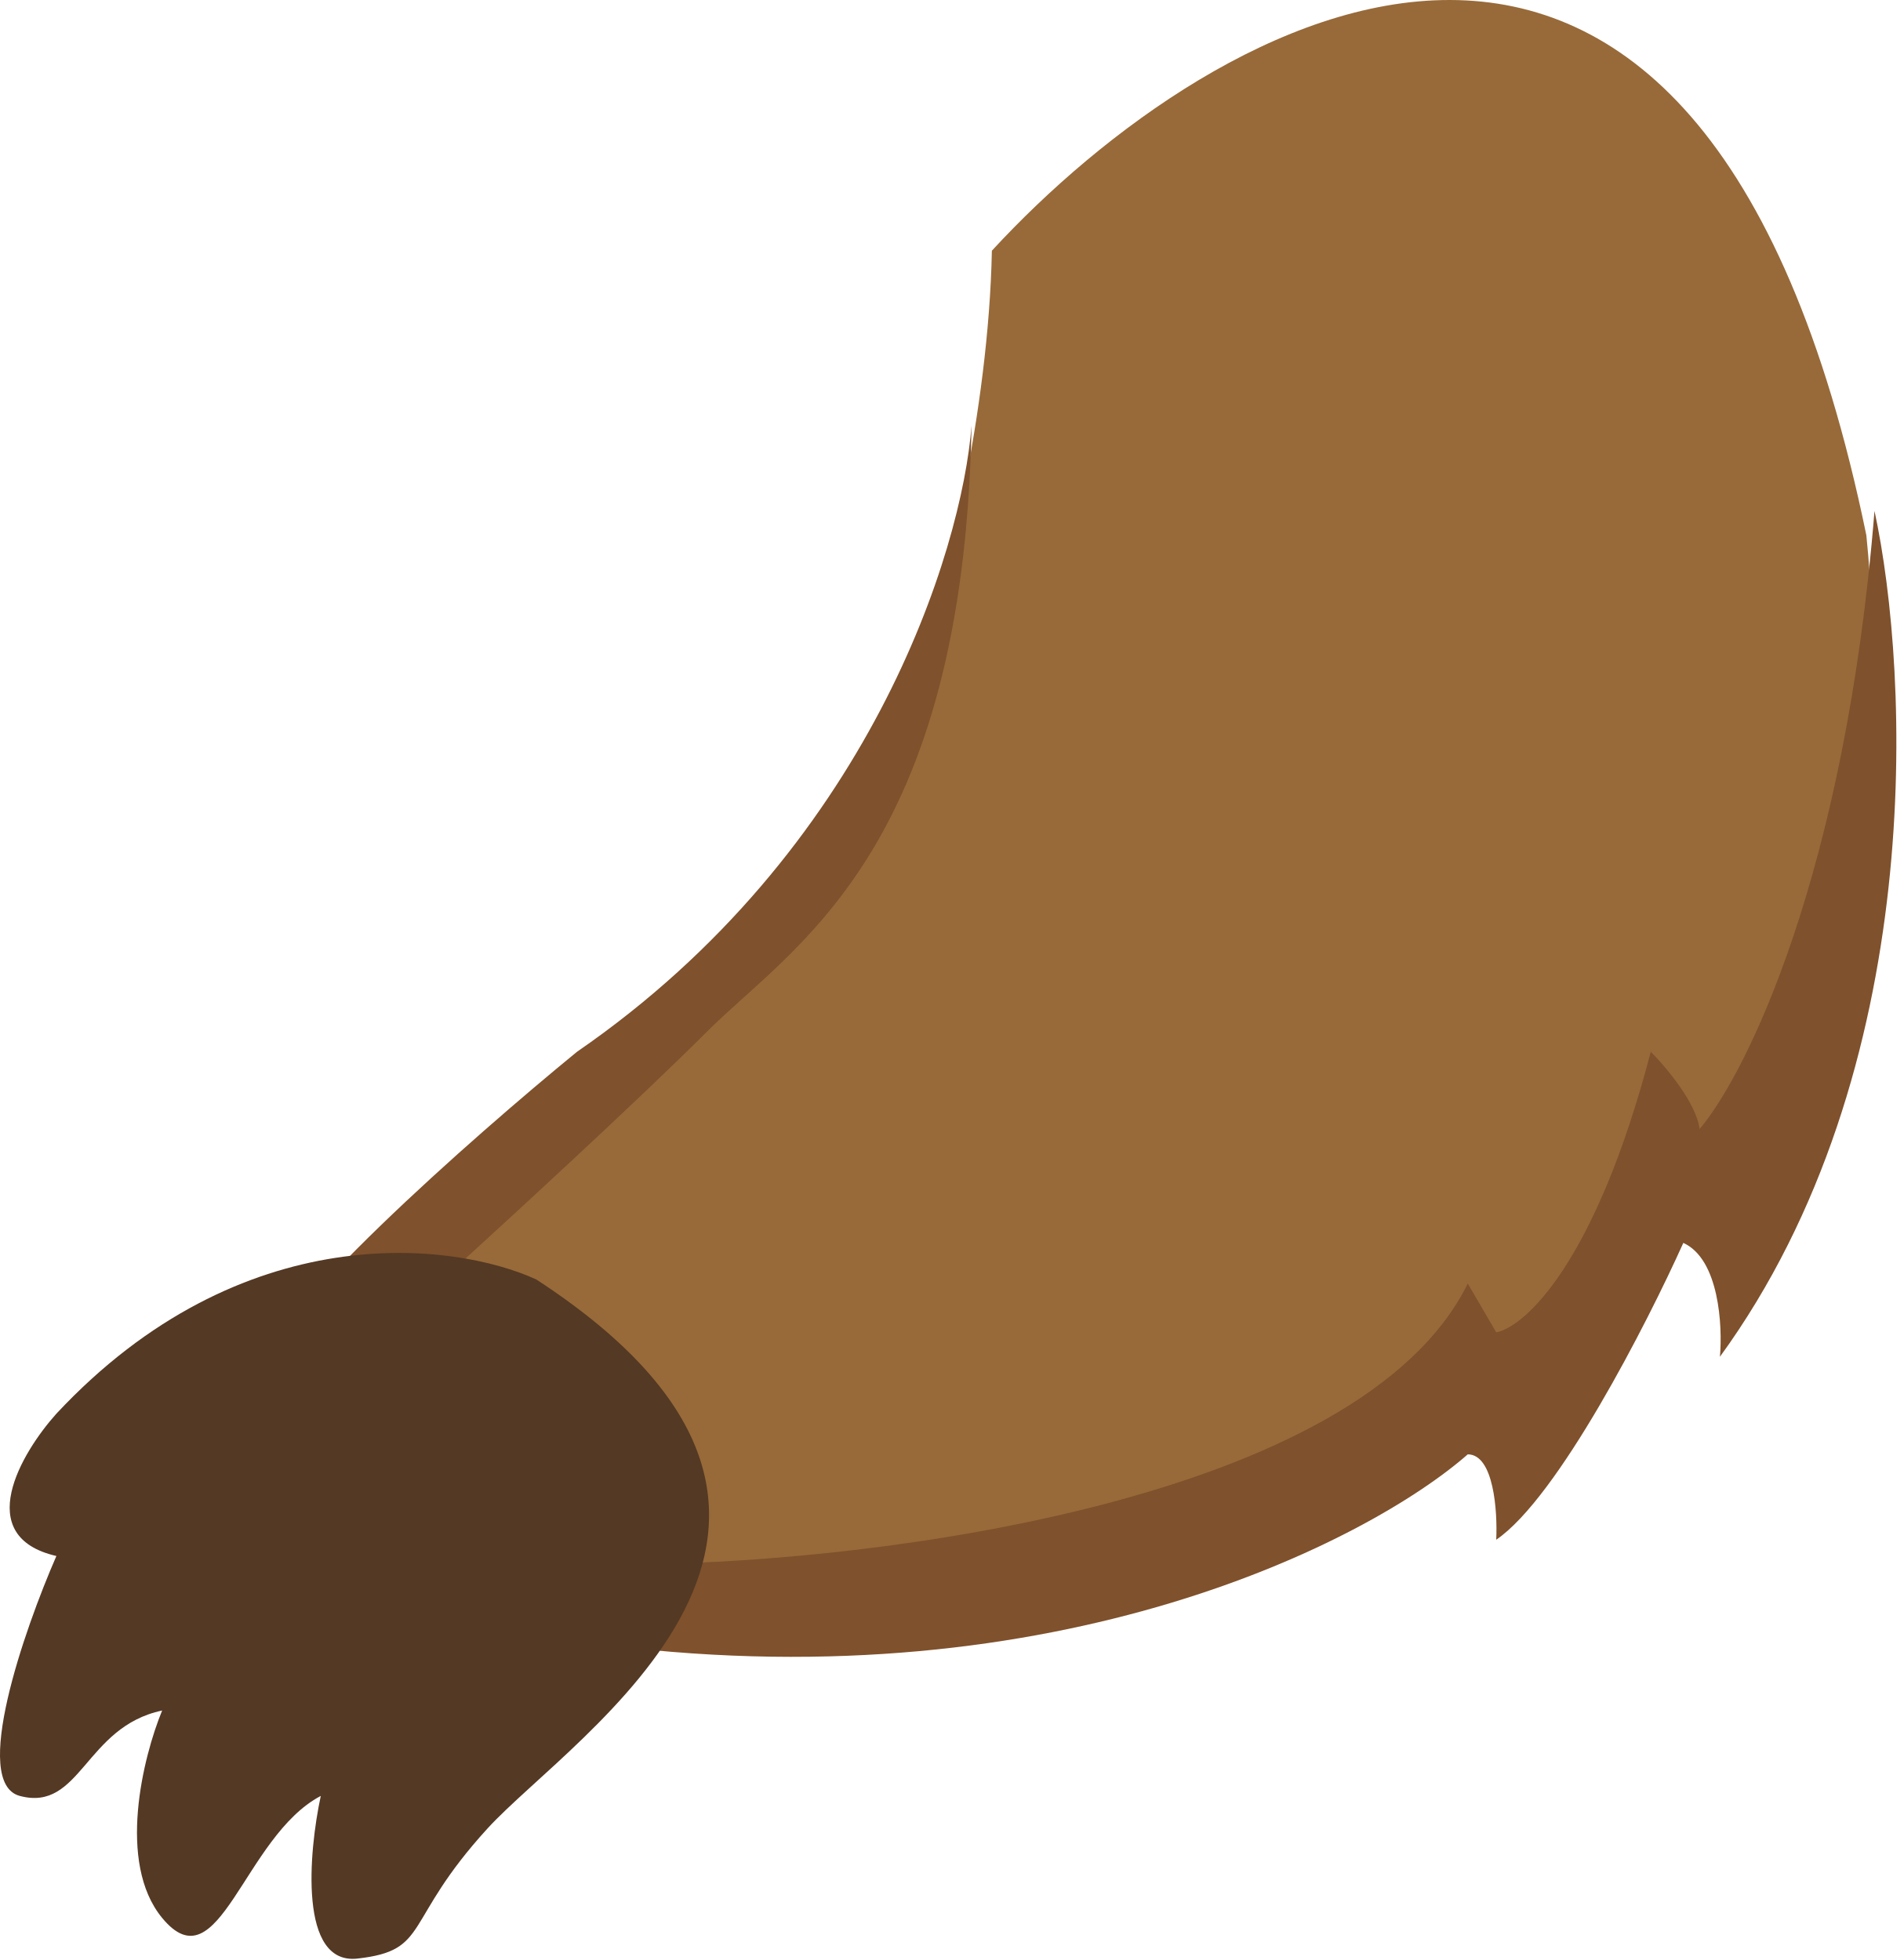
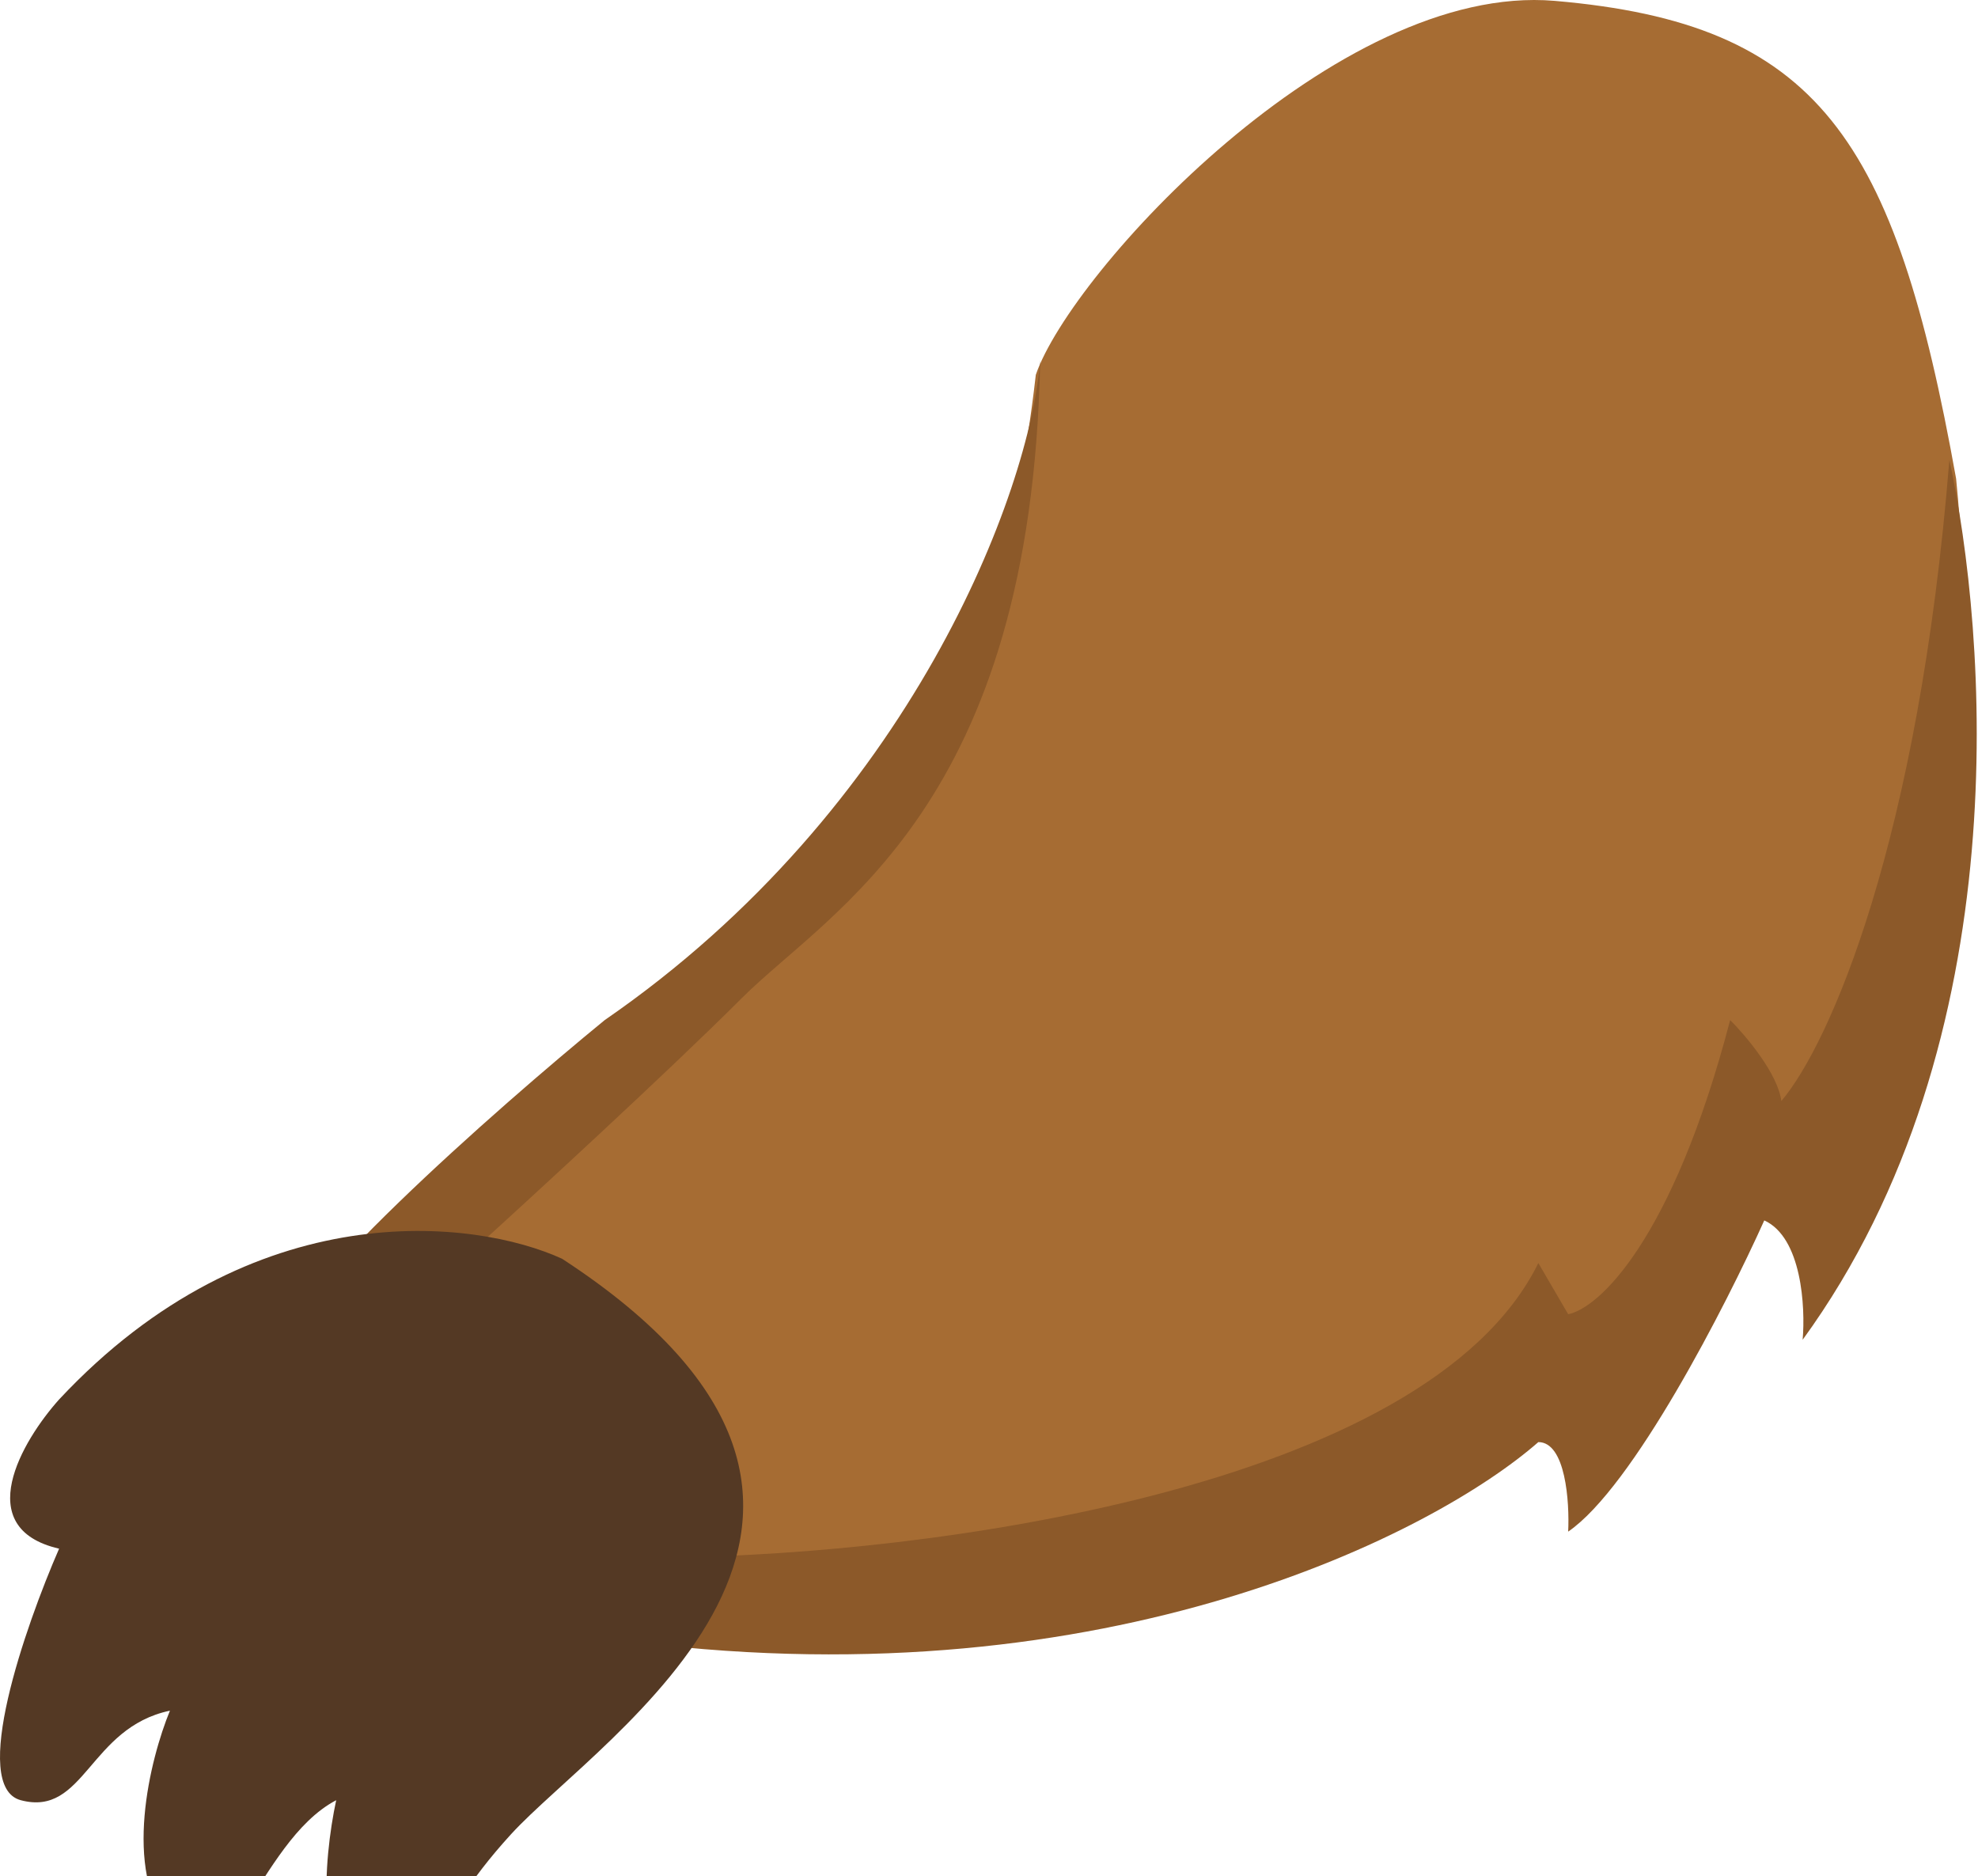
- <svg xmlns="http://www.w3.org/2000/svg" width="234" height="241" viewBox="0 0 234 241" fill="none">
-   <path d="M205.932 145.825C230.732 141.025 231.932 90.492 229.432 65.825C209.032 -33.375 149.265 1.158 121.932 30.825C121.532 50.825 116.099 72.159 113.432 80.325L98.932 110.325L44.932 160.325L59.432 196.825C96.632 205.625 150.932 187.158 173.432 176.825C190.232 175.225 202.099 155.492 205.932 145.825Z" fill="#986A39" />
-   <path d="M86.932 126.825C78.532 135.225 62.099 150.325 54.932 156.825L31.932 169.325C32.332 162.525 58.099 139.825 70.932 129.325C106.932 104.525 118.265 67.659 119.432 52.325C118.432 104.825 97.432 116.325 86.932 126.825Z" fill="#7F512C" />
-   <path d="M211.432 166.825C237.032 131.625 234.765 82.825 230.432 62.825C226.832 107.625 214.599 132.159 208.932 138.825C208.532 135.625 204.765 131.159 202.932 129.325C196.132 155.325 187.432 163.159 183.932 163.825L180.432 157.825C167.232 184.625 107.599 191.992 79.432 192.325L74.932 202.325C130.132 209.125 168.265 189.492 180.432 178.825C183.632 178.825 184.099 185.825 183.932 189.325C191.532 184.125 202.432 162.825 206.932 152.825C211.332 154.825 211.765 162.992 211.432 166.825Z" fill="#7F512C" />
-   <path d="M2.432 220.825C-3.568 219.225 2.932 200.492 6.932 191.325C-3.468 188.925 2.599 178.659 6.932 173.825C29.732 149.425 55.765 152.659 65.932 157.325C111.932 187.325 70.432 213.325 59.932 224.825C49.432 236.325 52.932 239.825 43.932 240.825C36.732 241.625 37.932 227.825 39.432 220.825C29.932 225.825 26.932 244.325 19.932 235.825C14.332 229.025 17.599 215.992 19.932 210.325C10.432 212.325 9.932 222.825 2.432 220.825Z" fill="#543924" />
+ <svg xmlns="http://www.w3.org/2000/svg" width="232" height="220" viewBox="0 0 232 220" fill="none">
+   <path d="M205.932 136.138C230.732 131.338 231.932 80.805 229.432 56.138C222.263 16.137 213.262 2.752 182.345 0.101C156.806 -2.089 125.63 31.908 121.49 43.959C119.092 65.095 116.099 62.471 113.432 70.638L98.932 100.638L44.932 150.638L59.432 187.138C96.632 195.938 150.932 177.471 173.432 167.138C190.232 165.538 202.099 145.804 205.932 136.138Z" fill="#A66C33" />
+   <path d="M86.932 117.138C78.532 125.538 62.099 140.638 54.932 147.138L31.932 159.638C32.332 152.838 58.099 130.138 70.932 119.638C106.932 94.838 120.839 57.565 122.005 42.231C121.005 94.731 97.432 106.638 86.932 117.138Z" fill="#8C5929" />
+   <path d="M211.432 157.138C237.032 121.938 232.977 73.931 228.643 53.931C225.043 98.731 214.599 122.471 208.932 129.138C208.532 125.938 204.766 121.471 202.932 119.638C196.132 145.638 187.432 153.471 183.932 154.138L180.432 148.138C167.232 174.938 107.599 182.305 79.432 182.638L74.932 192.638C130.132 199.438 168.266 179.805 180.432 169.138C183.632 169.138 184.099 176.138 183.932 179.638C191.532 174.438 202.432 153.138 206.932 143.138C211.332 145.138 211.766 153.305 211.432 157.138Z" fill="#8C5929" />
+   <path d="M2.432 211.138C-3.568 209.538 2.932 190.805 6.932 181.638C-3.468 179.238 2.599 168.971 6.932 164.138C29.732 139.738 55.766 142.971 65.932 147.638C111.932 177.638 70.432 203.638 59.932 215.138C49.432 226.638 52.932 230.138 43.932 231.138C36.732 231.938 37.932 218.138 39.432 211.138C29.932 216.138 26.932 234.638 19.932 226.138C14.332 219.338 17.599 206.305 19.932 200.638C10.432 202.638 9.932 213.138 2.432 211.138Z" fill="#543924" />
</svg>
